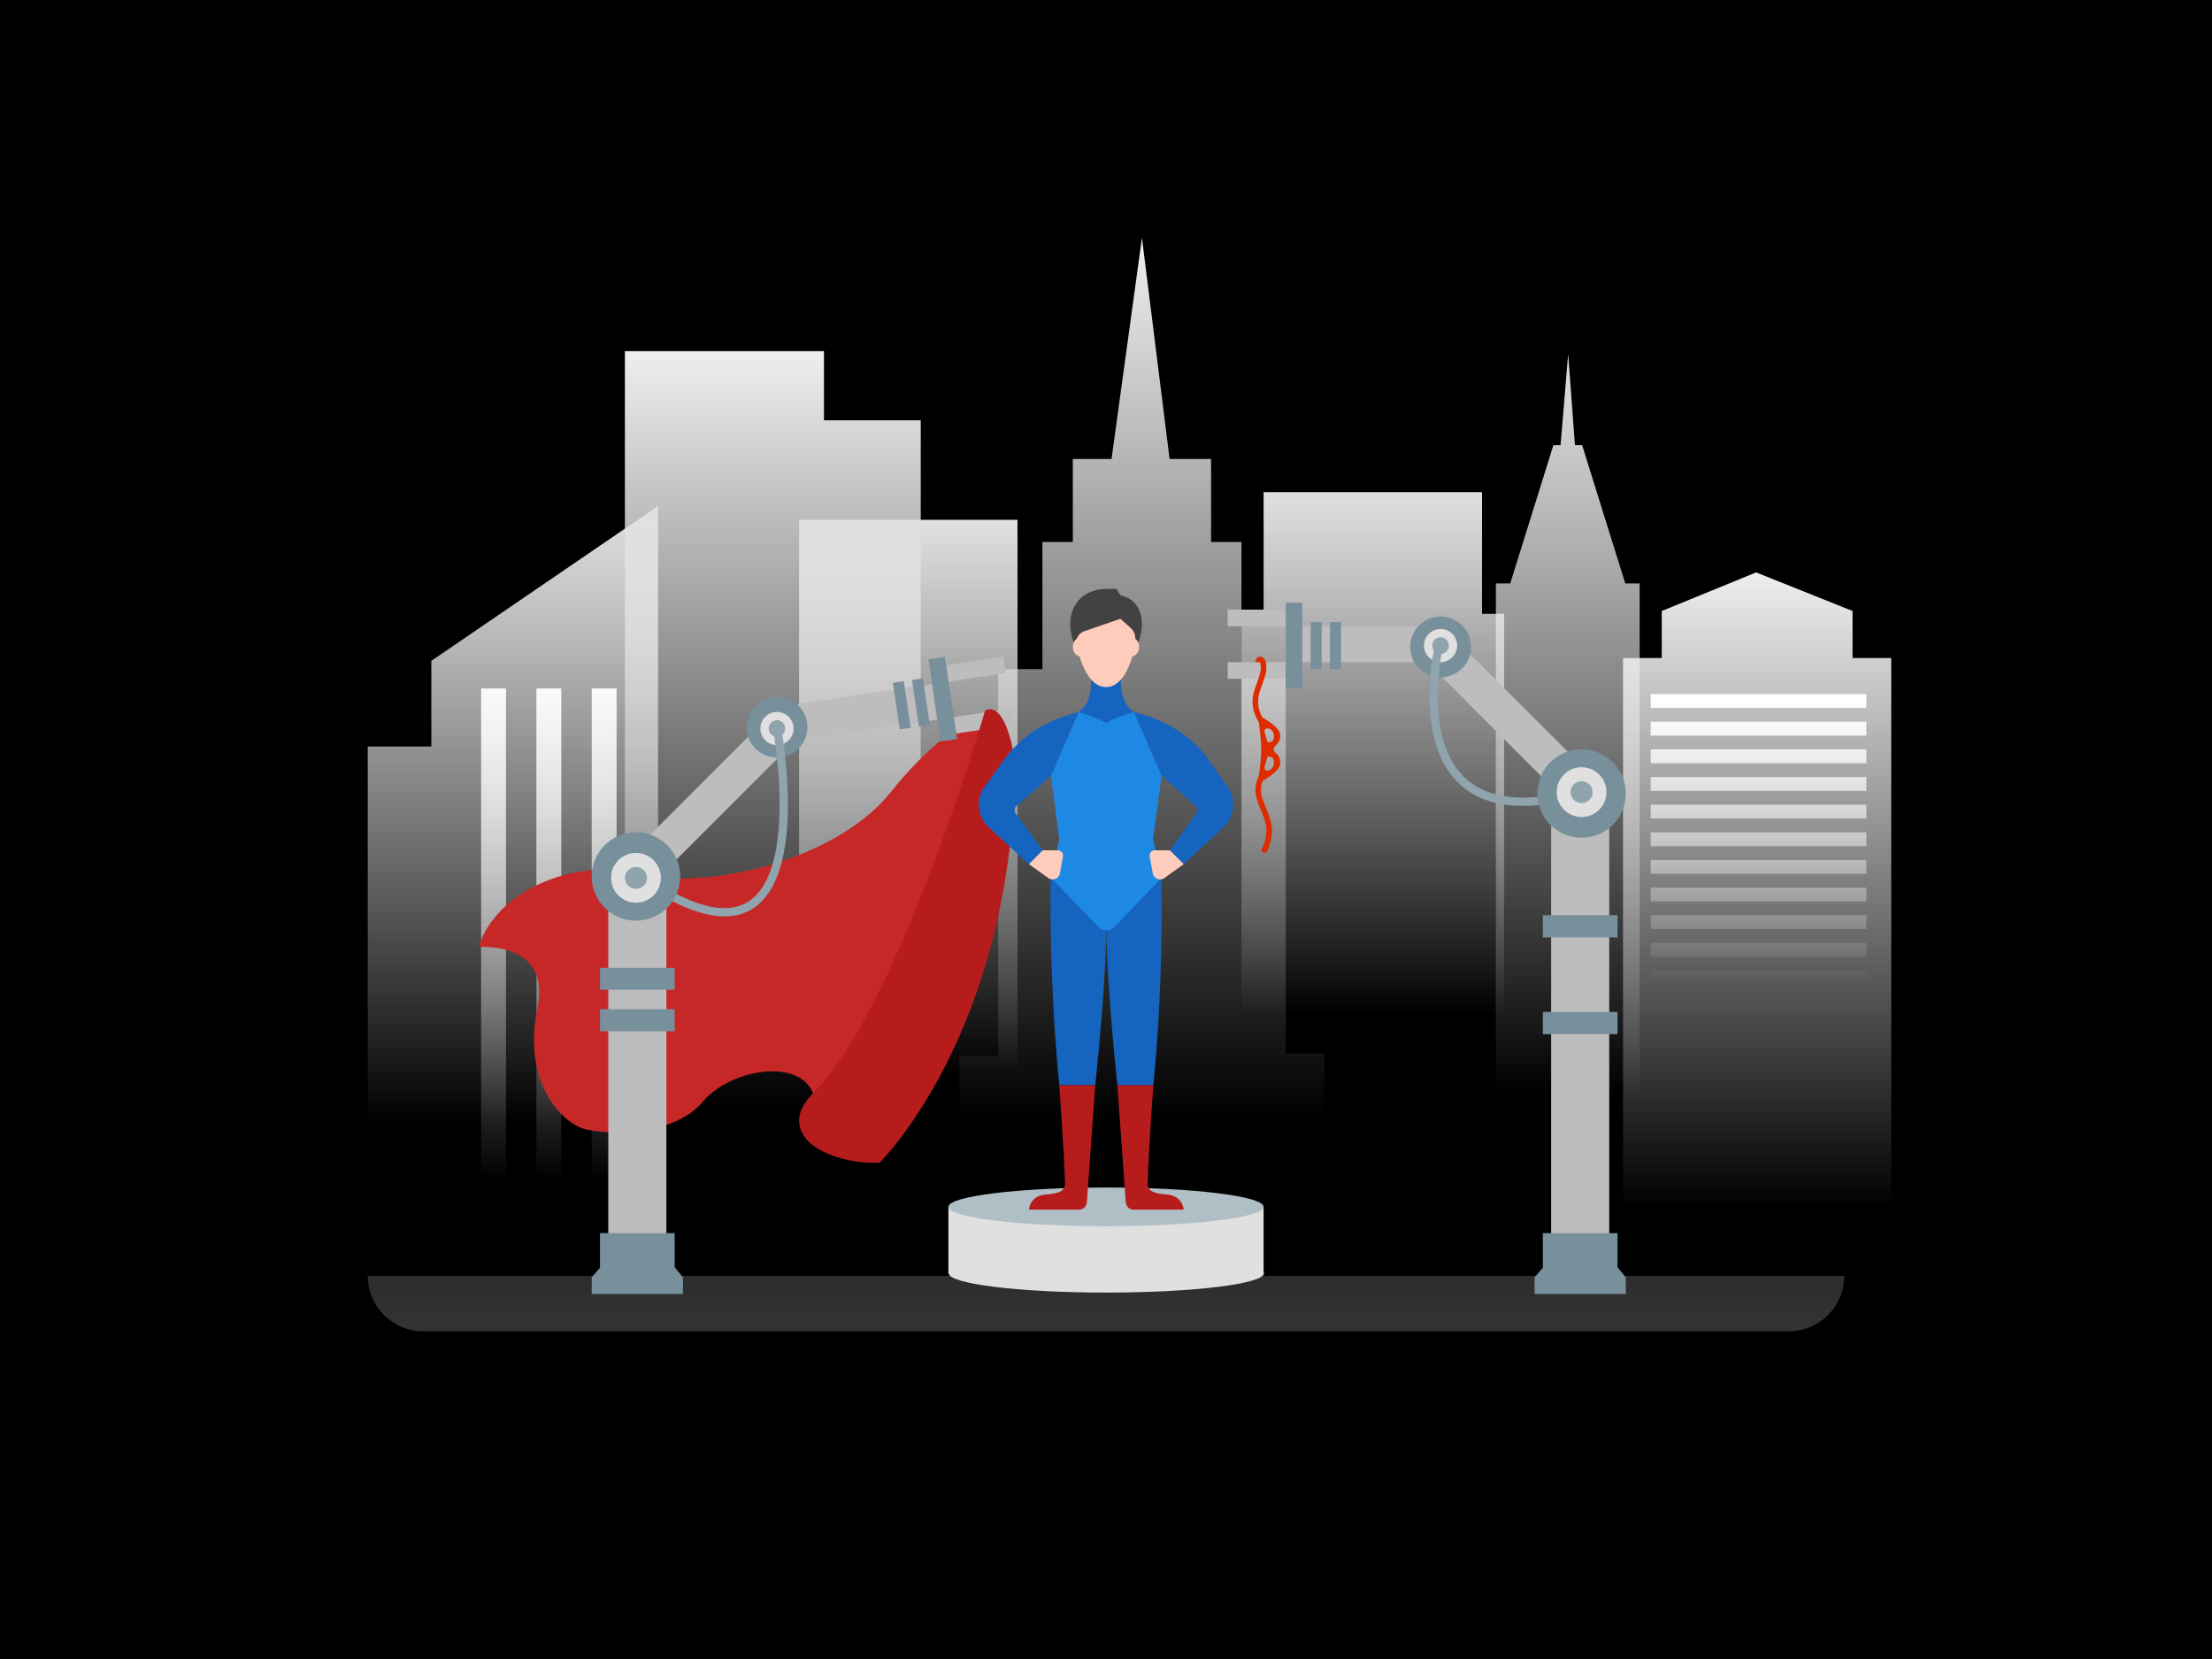
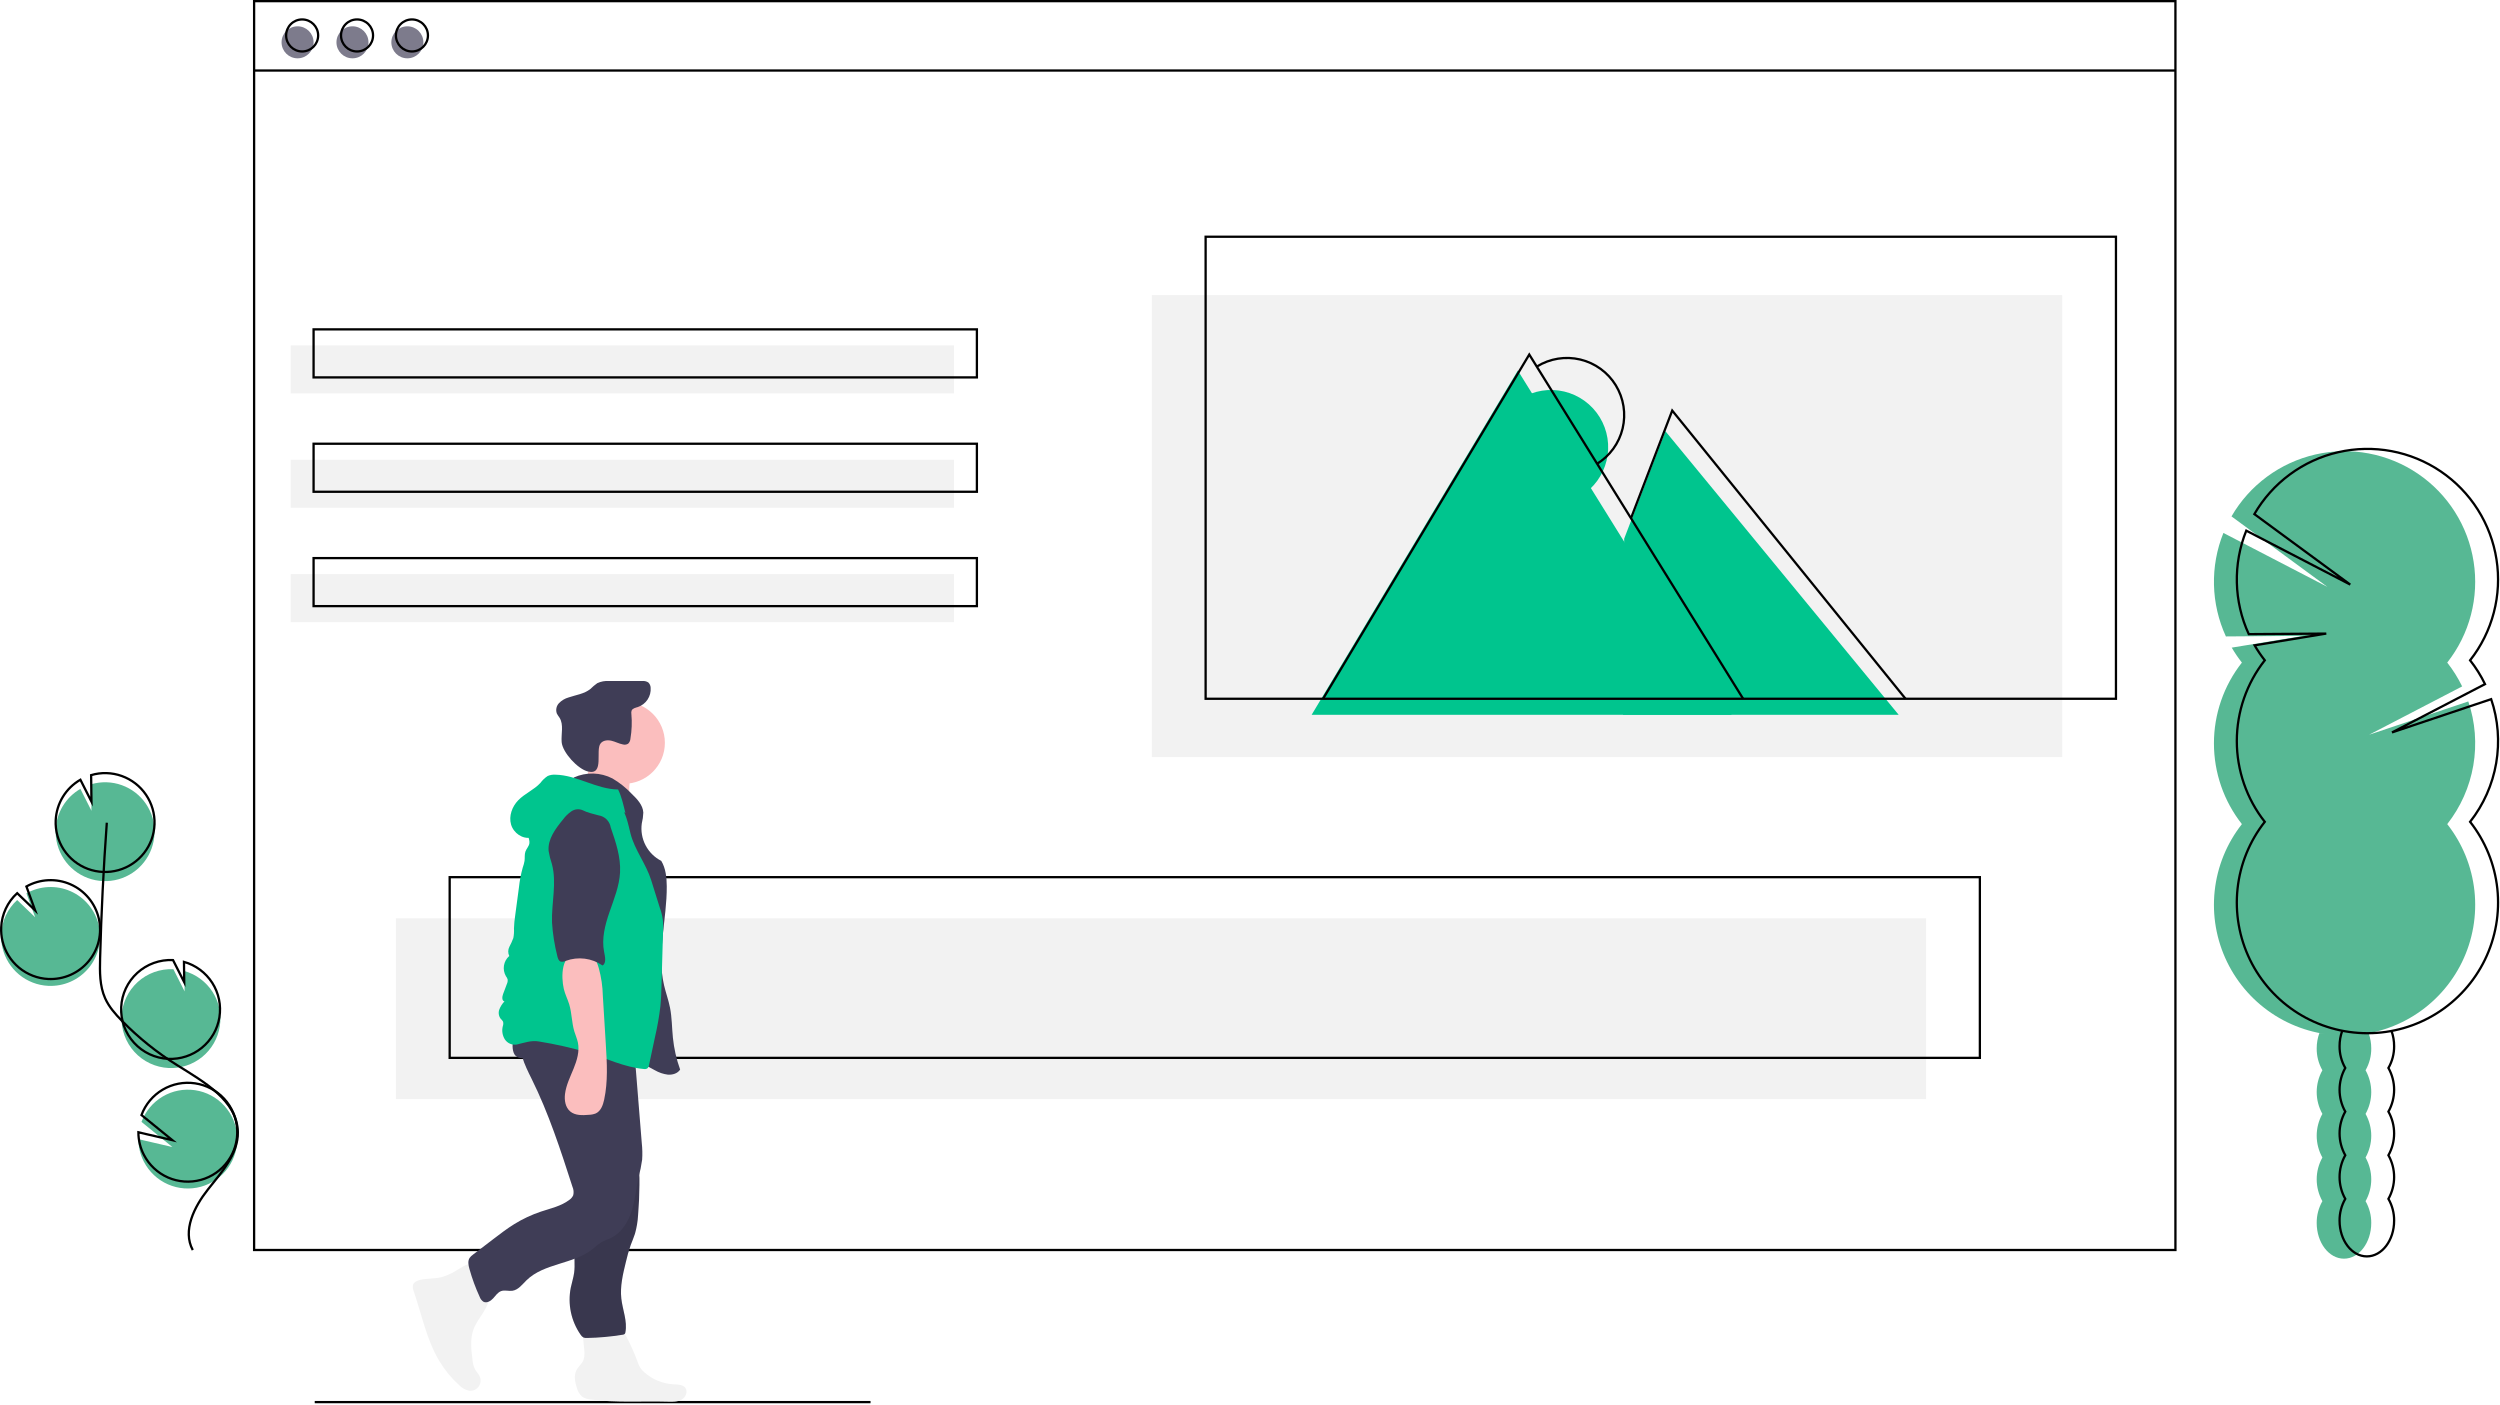
- <svg xmlns="http://www.w3.org/2000/svg" viewBox="0 0 800 600" class="w-2/3 mx-auto lg:mx-0 lg:w-5/12 lg:-mt-8 text-light-elevatedSurface dark:text-dark-elevatedSurface">
-   <path fill="currentColor" d="M0 0h800v600H0z" />
-   <linearGradient id="a" x1="496.5" x2="496.5" y1="-872.366" y2="-683.366" gradientTransform="matrix(1 0 0 -1 0 -505.3665)" gradientUnits="userSpaceOnUse">
-     <stop offset="0" stop-color="#fff" stop-opacity="0" />
-     <stop offset=".349" stop-color="#fafafa" stop-opacity=".349" />
-     <stop offset=".774" stop-color="#ebebeb" stop-opacity=".774" />
-     <stop offset="1" stop-color="#e0e0e0" />
-   </linearGradient>
-   <path fill="url(#a)" d="M536 222v-44h-79v44h-8v145h95V222z" />
-   <linearGradient id="b" x1="567" x2="567" y1="-901.366" y2="-633.408" gradientTransform="matrix(1 0 0 -1 0 -505.3665)" gradientUnits="userSpaceOnUse">
-     <stop offset="0" stop-color="#fff" stop-opacity="0" />
-     <stop offset=".349" stop-color="#fafafa" stop-opacity=".349" />
-     <stop offset=".774" stop-color="#ebebeb" stop-opacity=".774" />
-     <stop offset="1" stop-color="#e0e0e0" />
-   </linearGradient>
-   <path fill="url(#b)" d="M587.8 211l-15.6-50h-2.6l-2.451-32.959L564.4 161h-2.6l-15.6 50H541v185h52V211z" />
-   <linearGradient id="c" x1="279.5" x2="279.5" y1="-905.366" y2="-632.366" gradientTransform="matrix(1 0 0 -1 0 -505.3665)" gradientUnits="userSpaceOnUse">
-     <stop offset="0" stop-color="#fff" stop-opacity="0" />
-     <stop offset="1" stop-color="#eee" />
-   </linearGradient>
-   <path fill="url(#c)" d="M298 152v-25h-72v273h107V152z" />
-   <linearGradient id="d" x1="185.5" x2="185.5" y1="-911.366" y2="-688.366" gradientTransform="matrix(1 0 0 -1 0 -505.3665)" gradientUnits="userSpaceOnUse">
-     <stop offset="0" stop-color="#fff" stop-opacity="0" />
-     <stop offset=".349" stop-color="#fafafa" stop-opacity=".349" />
-     <stop offset=".774" stop-color="#ebebeb" stop-opacity=".774" />
-     <stop offset="1" stop-color="#e0e0e0" />
-   </linearGradient>
-   <path fill="url(#d)" d="M156 239v31h-23v136h105V183z" />
-   <linearGradient id="e" x1="413" x2="413" y1="-909.366" y2="-591.366" gradientTransform="matrix(1 0 0 -1 0 -505.3665)" gradientUnits="userSpaceOnUse">
-     <stop offset="0" stop-color="#fff" stop-opacity="0" />
-     <stop offset="1" stop-color="#eee" />
-   </linearGradient>
-   <path fill="url(#e)" d="M465 381V242h-16v-46h-11v-30h-15l-10-80-11 80h-14v30h-11v46h-16v140h-14v22h132v-23z" />
-   <linearGradient id="f" x1="328.5" x2="328.5" y1="-893.366" y2="-693.366" gradientTransform="matrix(1 0 0 -1 0 -505.3665)" gradientUnits="userSpaceOnUse">
-     <stop offset="0" stop-color="#fff" stop-opacity="0" />
-     <stop offset="1" stop-color="#e0e0e0" />
-   </linearGradient>
-   <path fill="url(#f)" d="M289 188h79v200h-79z" />
-   <linearGradient id="g" x1="198.5" x2="198.5" y1="-932.366" y2="-754.366" gradientTransform="matrix(1 0 0 -1 0 -505.3665)" gradientUnits="userSpaceOnUse">
-     <stop offset="0" stop-color="#fff" stop-opacity="0" />
-     <stop offset="1" stop-color="#fafafa" />
-   </linearGradient>
-   <path fill="url(#g)" d="M194 249h9v178h-9z" />
-   <linearGradient id="h" x1="178.5" x2="178.5" y1="-932.366" y2="-754.366" gradientTransform="matrix(1 0 0 -1 0 -505.3665)" gradientUnits="userSpaceOnUse">
-     <stop offset="0" stop-color="#fff" stop-opacity="0" />
-     <stop offset="1" stop-color="#fafafa" />
-   </linearGradient>
-   <path fill="url(#h)" d="M174 249h9v178h-9z" />
-   <linearGradient id="i" x1="218.5" x2="218.5" y1="-932.366" y2="-754.366" gradientTransform="matrix(1 0 0 -1 0 -505.3665)" gradientUnits="userSpaceOnUse">
-     <stop offset="0" stop-color="#fff" stop-opacity="0" />
-     <stop offset="1" stop-color="#fafafa" />
-   </linearGradient>
-   <path fill="url(#i)" d="M214 249h9v178h-9z" />
-   <linearGradient id="j" x1="400" x2="400" y1="-986.846" y2="-966.812" gradientTransform="matrix(1 0 0 -1 0 -505.3665)" gradientUnits="userSpaceOnUse">
-     <stop offset="0" stop-color="#fff" />
-     <stop offset="1" stop-color="#e0e0e0" />
-   </linearGradient>
-   <path fill="url(#j)" d="M667 461.445c0 11.064-8.966 20.034-20.026 20.034H153.026c-11.06 0-20.026-8.969-20.026-20.034h534z" opacity=".2" />
-   <linearGradient id="k" x1="635.5" x2="635.5" y1="-942.346" y2="-712.388" gradientTransform="matrix(1 0 0 -1 0 -505.3665)" gradientUnits="userSpaceOnUse">
-     <stop offset="0" stop-color="#fff" stop-opacity="0" />
-     <stop offset="1" stop-color="#eee" />
-   </linearGradient>
-   <path fill="url(#k)" d="M670 237.979v-17l-34.885-13.958L601 220.979v17h-14v199h97v-199z" />
-   <g>
-     <linearGradient id="l" x1="636" x2="636" y1="-861.054" y2="-757.721" gradientTransform="matrix(1 0 0 -1 0 -505.3665)" gradientUnits="userSpaceOnUse">
-       <stop offset="0" stop-color="#fff" stop-opacity="0" />
-       <stop offset="1" stop-color="#fff" />
-     </linearGradient>
-     <path fill="url(#l)" d="M597 251.021h78v5h-78z" />
-     <linearGradient id="m" x1="636" x2="636" y1="-861.054" y2="-757.721" gradientTransform="matrix(1 0 0 -1 0 -505.3665)" gradientUnits="userSpaceOnUse">
-       <stop offset="0" stop-color="#fff" stop-opacity="0" />
-       <stop offset="1" stop-color="#fff" />
-     </linearGradient>
-     <path fill="url(#m)" d="M597 261.021h78v5h-78z" />
-     <linearGradient id="n" x1="636" x2="636" y1="-861.054" y2="-757.721" gradientTransform="matrix(1 0 0 -1 0 -505.3665)" gradientUnits="userSpaceOnUse">
-       <stop offset="0" stop-color="#fff" stop-opacity="0" />
-       <stop offset="1" stop-color="#fff" />
-     </linearGradient>
-     <path fill="url(#n)" d="M597 271.021h78v5h-78z" />
-     <linearGradient id="o" x1="636" x2="636" y1="-861.054" y2="-757.721" gradientTransform="matrix(1 0 0 -1 0 -505.3665)" gradientUnits="userSpaceOnUse">
-       <stop offset="0" stop-color="#fff" stop-opacity="0" />
-       <stop offset="1" stop-color="#fff" />
-     </linearGradient>
-     <path fill="url(#o)" d="M597 281.021h78v5h-78z" />
-     <linearGradient id="p" x1="636" x2="636" y1="-861.054" y2="-757.721" gradientTransform="matrix(1 0 0 -1 0 -505.3665)" gradientUnits="userSpaceOnUse">
-       <stop offset="0" stop-color="#fff" stop-opacity="0" />
-       <stop offset="1" stop-color="#fff" />
-     </linearGradient>
-     <path fill="url(#p)" d="M597 291.02h78v5h-78z" />
-     <linearGradient id="q" x1="636" x2="636" y1="-861.054" y2="-757.721" gradientTransform="matrix(1 0 0 -1 0 -505.3665)" gradientUnits="userSpaceOnUse">
-       <stop offset="0" stop-color="#fff" stop-opacity="0" />
-       <stop offset="1" stop-color="#fff" />
-     </linearGradient>
-     <path fill="url(#q)" d="M597 301.02h78v5h-78z" />
-     <linearGradient id="r" x1="636" x2="636" y1="-861.054" y2="-757.721" gradientTransform="matrix(1 0 0 -1 0 -505.3665)" gradientUnits="userSpaceOnUse">
-       <stop offset="0" stop-color="#fff" stop-opacity="0" />
-       <stop offset="1" stop-color="#fff" />
-     </linearGradient>
-     <path fill="url(#r)" d="M597 311.02h78v5h-78z" />
-     <linearGradient id="s" x1="636" x2="636" y1="-861.054" y2="-757.721" gradientTransform="matrix(1 0 0 -1 0 -505.3665)" gradientUnits="userSpaceOnUse">
-       <stop offset="0" stop-color="#fff" stop-opacity="0" />
-       <stop offset="1" stop-color="#fff" />
-     </linearGradient>
-     <path fill="url(#s)" d="M597 321.02h78v5h-78z" />
-     <linearGradient id="t" x1="636" x2="636" y1="-861.054" y2="-757.721" gradientTransform="matrix(1 0 0 -1 0 -505.3665)" gradientUnits="userSpaceOnUse">
-       <stop offset="0" stop-color="#fff" stop-opacity="0" />
-       <stop offset="1" stop-color="#fff" />
-     </linearGradient>
-     <path fill="url(#t)" d="M597 331.02h78v5h-78z" />
-     <linearGradient id="u" x1="636" x2="636" y1="-861.054" y2="-757.721" gradientTransform="matrix(1 0 0 -1 0 -505.3665)" gradientUnits="userSpaceOnUse">
-       <stop offset="0" stop-color="#fff" stop-opacity="0" />
-       <stop offset="1" stop-color="#fff" />
-     </linearGradient>
-     <path fill="url(#u)" d="M597 341.02h78v5h-78z" />
-     <linearGradient id="v" x1="636" x2="636" y1="-861.054" y2="-757.721" gradientTransform="matrix(1 0 0 -1 0 -505.3665)" gradientUnits="userSpaceOnUse">
-       <stop offset="0" stop-color="#fff" stop-opacity="0" />
-       <stop offset="1" stop-color="#fff" />
-     </linearGradient>
-     <path fill="url(#v)" d="M597 351.02h78v5h-78z" />
-   </g>
-   <g>
-     <path fill="#e0e0e0" d="M343 436.479h114v24H343z" />
-     <ellipse cx="400" cy="436.479" fill="#b0bec5" rx="57" ry="7" />
-     <ellipse cx="400.115" cy="460.479" fill="#e0e0e0" rx="57" ry="7" />
-   </g>
-   <g>
-     <path fill="#bdbdbd" d="M471 226.479h47.471v13H471zM444 220.479h21v6h-21zM444 239.479h21v6h-21z" />
-     <path fill="#bdbdbd" d="M514.712 238.041l9.241-9.241 52.588 52.588-9.241 9.241z" />
-     <ellipse cx="521.013" cy="233.973" fill="#78909c" rx="11" ry="11" />
-     <circle cx="521" cy="233.479" r="6" fill="#e0e0e0" />
-     <path fill="#78909c" d="M474 225.021h4v16.959h-4zM481 224.979h4v17h-4zM465 217.979h6v31h-6z" />
-     <ellipse cx="521" cy="233.479" fill="#90a4ae" rx="3" ry="3" />
-     <path fill="none" stroke="#90a4ae" stroke-miterlimit="10" stroke-width="3" d="M520.631 232.479s-18.13 74.05 51.369 54.037" />
-     <path fill="#bdbdbd" d="M561 288.52h21v158.959h-21z" />
-     <circle cx="572" cy="286.979" r="16" fill="#78909c" />
-     <circle cx="572" cy="286.479" r="9" fill="#e0e0e0" />
-     <ellipse cx="572" cy="286.5" fill="#90a4ae" rx="4" ry="3.973" />
-     <path fill="#78909c" d="M558 330.979h27v8.041h-27zM558 365.979h27v8.041h-27zM588 467.979h-33v-6l3-3.5v-12.5h27v12.333l3 3.667z" />
-   </g>
-   <g>
-     <path fill="#dd2c00" d="M456.143 270.979c0 4.6-1.143 11.501-1.143 11.501h1.486s6.514-3.451 6.514-6.326v-.575c0-1.38-.686-2.53-1.714-3.335-.8-.575-.8-1.841 0-2.53 1.029-.805 1.714-2.07 1.714-3.335v-.575c0-2.875-6.514-6.326-6.514-6.326H455c0 .001 1.143 6.901 1.143 11.501zm2.286 2.645c1.714 0 2.286.575 2.286 2.07v.345c0 1.15-.8 2.185-1.829 2.646-.8.23-1.6-.345-1.6-1.15l1.143-3.911zm.457-10.12c1.143.345 1.829 1.38 1.829 2.646v.23c0 1.495-.571 2.07-2.286 2.07l-1.143-3.795c0-.922.8-1.496 1.6-1.151z" />
-     <path fill="none" stroke="#dd2c00" stroke-miterlimit="10" stroke-width="2" d="M456.038 260.479s-3.368-4.481-1.444-10.455c.974-3.023 2.406-6.22 2.406-8.464 0-3.983-2-3.435-2-2.081" />
-     <path fill="none" stroke="#dd2c00" stroke-linecap="round" stroke-miterlimit="10" stroke-width="2" d="M456.485 280.479c-5.485 9.969 6.89 14.344.795 27" />
-   </g>
-   <path fill="#c62828" d="M357.115 257.52s-15 4-35 29-66.865 35.522-90.865 29.522-52.135 6.478-58.135 26.478c0 0 26.378-2.292 21.26 22.147-5.562 26.562 8.74 41.853 17.74 43.853s32 2 42-10 35-16 40-3l20.948-11.853c-.001 0 48.052-128.147 42.052-126.147" />
-   <g>
-     <path fill="#bdbdbd" d="M225.652 311.382l52.588-52.588 9.241 9.241-52.588 52.588zM342.096 240.556l20.774-3.098.885 5.935-20.774 3.098z" />
-     <path fill="#bdbdbd" d="M280.31 255.837l56.737-8.461 1.925 12.908-56.737 8.461zM344.9 259.35l20.774-3.098.885 5.935-20.774 3.098zM220 328.479h21v128h-21z" />
-     <path fill="#78909c" d="M247 467.979h-33v-6l3-3.5v-12.5h27v12.333l3 3.667zM217 350.02h27v7.959h-27zM217 364.979h27v8h-27z" />
-     <ellipse cx="281.01" cy="262.978" fill="#78909c" rx="11" ry="11" />
-     <circle cx="281" cy="263.479" r="6" fill="#e0e0e0" />
-     <ellipse cx="281" cy="263.479" fill="#90a4ae" rx="3" ry="3" />
-     <path fill="none" stroke="#90a4ae" stroke-miterlimit="10" stroke-width="3" d="M280.898 262.479s19.719 103.788-50.283 53.89" />
-     <circle cx="230" cy="316.979" r="16" fill="#78909c" />
-     <circle cx="230" cy="317.479" r="9" fill="#e0e0e0" />
-     <ellipse cx="230" cy="317.5" fill="#90a4ae" rx="4" ry="3.973" />
-     <path fill="#78909c" d="M329.828 245.929l3.956-.59 2.508 16.818-3.956.59zM322.902 246.962l3.956-.59 2.508 16.818-3.956.59zM335.796 238.492l5.935-.885 4.425 29.676-5.935.885z" />
-   </g>
-   <path fill="#b71c1c" d="M356.115 257.52S325.117 364.157 294 395.479c-9.5 9.562-2.854 16.269-.885 18.041 9.885 7.959 25 7 25 7s47-46 49-142c.107-5.153-2.917-22-9-22-2 0-2 1-2 1z" />
-   <g>
-     <path fill="#1565c0" d="M380 317.479s-.674 28.449 2.115 64.006c.299 3.813.613 7.025 1 10.994h13c4-37.979 4-56.969 4-56.969v-17.99L380 317.479z" />
-     <path fill="#1565c0" d="M420 317.479s.938 28.04-1.898 63.86c-.289 3.653-.617 7.387-.987 11.181h-13c-4-38-4-57-4-57v-18l19.885-.041z" />
-     <path fill="#1e88e5" d="M420.115 280.491l-10-22.98c-4.94-.926-10-10.99-10-10.99s-5.06 10.064-10 10.99l-10 22.98 3 22.98-3 13.988 17.034 17.706c1.588 1.753 4.344 1.753 5.932 0l17.034-17.706-3.115-13.98 3.115-22.988z" />
-     <path fill="#b71c1c" d="M407.115 434.358s0 3.121 2.907 3.121h18.071s-.275-5.064-6.088-5.461c-7.891-.539-6.956-3.13-6.891-5.539.25-9.26 2-34 2-34h-13l3.001 41.879zM393.115 434.358s0 3.121-2.907 3.121h-18.071s.275-5.064 6.088-5.461c7.891-.539 6.956-3.13 6.891-5.539-.25-9.26-2-34-2-34h13l-3.001 41.879z" />
-     <path fill="#1565c0" d="M410.115 257.52c-7.041-5-4.163-16-4.163-16h-12.019s3.108 11-3.933 16c.634.155 7.041 2 10.058 4 3.016-2 9.654-3.844 10.057-4z" />
-     <path fill="#ffccbc" d="M423.13 307.52h-5.484c-1.184 0-2.078 1.074-1.863 2.239l1.129 6.111c.332 1.798 2.326 2.744 3.929 1.864l7.275-5.214-3.507-4.341c-.378-.419-.915-.659-1.479-.659zM377.1 307.52h5.484c1.184 0 2.078 1.074 1.863 2.239l-1.129 6.111c-.332 1.798-2.326 2.744-3.929 1.864l-7.275-5.214 3.507-4.341c.378-.419.915-.659 1.479-.659zM411 228.313c0 5.363-3 20.167-11 20.167s-11-14.805-11-20.167 4.925-9.71 11-9.71 11 4.347 11 9.71z" />
-     <path fill="#1565c0" d="M410.115 257.52c10.364 2.591 19.556 7.593 26.096 16.041l7.441 10.612c3.627 4.685 2.967 11.386-1.504 15.274l-14.034 13.073-5-5 9.478-13.244c.794-.916.569-2.327-.471-2.951l-12.008-10.805-9.998-23zM390.115 257.52c-10.364 2.591-19.556 7.593-26.096 16.041l-7.675 10.606c-3.627 4.685-2.967 11.386 1.504 15.274l14.268 13.079 5-5-9.712-13.25c-.794-.916-.569-2.327.471-2.951l12.242-10.799 9.998-23z" />
-     <path fill="#424242" d="M413 225.708c0-4.836-2.318-9.262-7.762-10.402L403.753 213h-3.713c-4.283 0-9.925 1.834-12.124 7.834-2.583 7.041 1.646 14.363 1.646 14.363l-.242-3.421c.172-1.59 1.247-2.939 2.76-3.46l13.118-4.527 3.668 3.255c.983.873 1.598 2.086 1.72 3.396l-.148 4.757c0-.002 2.562-4.531 2.562-9.489z" />
-     <ellipse cx="409" cy="233.979" fill="#ffccbc" rx="3" ry="3.5" />
-     <ellipse cx="391" cy="233.979" fill="#ffccbc" rx="3" ry="3.5" />
-   </g>
+ <svg xmlns="http://www.w3.org/2000/svg" width="1093" height="614" viewBox="0 0 1093 614" fill="none">
+   <path d="M130.097 25.5C133.963 25.5 137.097 22.366 137.097 18.5C137.097 14.634 133.963 11.5 130.097 11.5C126.231 11.5 123.097 14.634 123.097 18.5C123.097 22.366 126.231 25.5 130.097 25.5Z" fill="#7D7B8C" />
+   <path d="M154.097 25.5C157.963 25.5 161.097 22.366 161.097 18.5C161.097 14.634 157.963 11.5 154.097 11.5C150.231 11.5 147.097 14.634 147.097 18.5C147.097 22.366 150.231 25.5 154.097 25.5Z" fill="#7D7B8C" />
+   <path d="M178.097 25.5C181.963 25.5 185.097 22.366 185.097 18.5C185.097 14.634 181.963 11.5 178.097 11.5C174.231 11.5 171.097 14.634 171.097 18.5C171.097 22.366 174.231 25.5 178.097 25.5Z" fill="#7D7B8C" />
+   <path d="M842.097 401.5H173.097V480.5H842.097V401.5Z" fill="#F2F2F2" />
+   <path d="M901.596 129H503.596V331H901.596V129Z" fill="#F2F2F2" />
+   <path d="M573.455 312.5L663.597 162L757.097 312.5" fill="#00C58E" />
+   <path d="M710.098 235.5L728.098 188.5L830.098 312.5H709.598L710.098 235.5Z" fill="#00C58E" />
+   <path d="M691.145 216.826C693.947 215.112 696.384 212.862 698.315 210.205C700.247 207.548 701.637 204.537 702.404 201.343C703.171 198.149 703.302 194.835 702.788 191.59C702.274 188.346 701.126 185.234 699.409 182.434C697.692 179.634 695.44 177.199 692.781 175.269C690.123 173.34 687.11 171.953 683.916 171.188C680.721 170.423 677.407 170.295 674.163 170.812C670.919 171.329 667.809 172.479 665.01 174.199" fill="#00C58E" />
+   <path d="M1014.03 451.657C1013.25 453.812 1012.86 456.088 1012.86 458.381C1012.83 461.725 1013.69 465.017 1015.35 467.919C1013.72 470.833 1012.86 474.117 1012.86 477.457C1012.86 480.797 1013.72 484.081 1015.35 486.995C1013.72 489.91 1012.86 493.194 1012.86 496.534C1012.86 499.874 1013.72 503.158 1015.35 506.072C1013.72 508.986 1012.86 512.27 1012.86 515.61C1012.86 518.95 1013.72 522.234 1015.35 525.148C1013.69 528.05 1012.83 531.342 1012.86 534.687C1012.86 543.307 1018.2 550.295 1024.79 550.295C1031.37 550.295 1036.71 543.307 1036.71 534.687C1036.74 531.342 1035.88 528.05 1034.22 525.148C1035.85 522.234 1036.71 518.95 1036.71 515.61C1036.71 512.27 1035.85 508.986 1034.22 506.072C1035.85 503.158 1036.71 499.874 1036.71 496.534C1036.71 493.194 1035.85 489.91 1034.22 486.995C1035.85 484.081 1036.71 480.797 1036.71 477.457C1036.71 474.117 1035.85 470.833 1034.22 467.919C1035.88 465.017 1036.74 461.725 1036.71 458.381C1036.72 456.121 1036.33 453.877 1035.57 451.749" fill="#57B894" />
+   <path d="M980.156 289.681C978.527 287.608 977.043 285.424 975.715 283.145L1007.04 278L973.161 278.252C969.911 271.18 968.138 263.52 967.95 255.739C967.763 247.958 969.165 240.221 972.071 233L1017.53 256.581L975.606 225.766C979.533 218.979 984.816 213.073 991.126 208.417C997.435 203.761 1004.64 200.454 1012.28 198.702C1019.92 196.95 1027.84 196.79 1035.55 198.233C1043.26 199.677 1050.59 202.692 1057.08 207.09C1063.57 211.489 1069.09 217.177 1073.28 223.801C1077.48 230.424 1080.27 237.841 1081.47 245.589C1082.68 253.337 1082.28 261.251 1080.29 268.836C1078.31 276.422 1074.78 283.518 1069.93 289.681C1072.47 292.909 1074.66 296.401 1076.45 300.096L1035.78 321.224L1079.14 306.671C1082.19 315.671 1082.94 325.288 1081.33 334.653C1079.72 344.017 1075.8 352.833 1069.93 360.302C1076.56 368.726 1080.68 378.844 1081.83 389.5C1082.97 400.156 1081.1 410.92 1076.42 420.561C1071.73 430.201 1064.43 438.33 1055.35 444.017C1046.26 449.704 1035.76 452.719 1025.04 452.719C1014.33 452.719 1003.82 449.704 994.74 444.017C985.656 438.33 978.355 430.201 973.673 420.561C968.99 410.92 967.115 400.156 968.261 389.5C969.408 378.844 973.53 368.726 980.156 360.302C972.238 350.235 967.934 337.799 967.934 324.992C967.934 312.184 972.238 299.748 980.156 289.681Z" fill="#57B894" />
+   <path d="M417.097 151H127.097V172H417.097V151Z" fill="#F2F2F2" />
+   <path d="M417.097 201H127.097V222H417.097V201Z" fill="#F2F2F2" />
+   <path d="M417.097 251H127.097V272H417.097V251Z" fill="#F2F2F2" />
+   <path d="M21.104 431.017C24.449 431.175 27.784 430.555 30.848 429.205C33.912 427.854 36.62 425.81 38.759 423.235C40.898 420.659 42.41 417.622 43.175 414.362C43.94 411.103 43.938 407.71 43.168 404.451C42.398 401.193 40.882 398.158 38.739 395.585C36.596 393.012 33.885 390.973 30.819 389.627C27.754 388.281 24.417 387.665 21.073 387.828C17.729 387.992 14.468 388.93 11.549 390.568L15.368 401.034L7.51 393.489C3.296 397.341 0.784 402.708 0.526 408.411C0.427 410.412 0.611 412.416 1.074 414.365C2.148 418.941 4.685 423.042 8.299 426.047C11.914 429.052 16.409 430.797 21.104 431.017Z" fill="#57B894" />
+   <path d="M24.355 362.606C24.523 358.986 25.599 355.466 27.485 352.371C29.371 349.276 32.005 346.706 35.146 344.897L39.985 354.47L39.839 342.881C44.235 341.586 48.928 341.722 53.242 343.268C57.556 344.814 61.267 347.692 63.839 351.485C66.411 355.277 67.711 359.79 67.551 364.369C67.391 368.949 65.781 373.36 62.951 376.964C60.121 380.569 56.219 383.181 51.808 384.423C47.397 385.666 42.706 385.474 38.411 383.877C34.116 382.279 30.439 379.357 27.913 375.534C25.387 371.711 24.14 367.184 24.355 362.606Z" fill="#57B894" />
+   <path d="M73.739 466.931C79.042 467.178 84.25 465.466 88.372 462.12C92.493 458.774 95.239 454.029 96.087 448.789C96.934 443.548 95.824 438.179 92.967 433.705C90.11 429.231 85.707 425.964 80.596 424.527L80.709 433.433L75.815 423.746C75.796 423.743 75.776 423.742 75.756 423.742C72.921 423.61 70.086 424.037 67.416 425C64.745 425.963 62.29 427.442 60.191 429.354C58.093 431.265 56.391 433.572 55.183 436.141C53.976 438.71 53.286 441.492 53.153 444.328C53.021 447.164 53.448 449.998 54.411 452.668C55.374 455.339 56.853 457.794 58.765 459.893C60.676 461.992 62.983 463.693 65.552 464.901C68.121 466.109 70.903 466.798 73.739 466.931Z" fill="#57B894" />
+   <path d="M62.902 507.895C65.17 512.303 68.885 515.797 73.424 517.791C77.962 519.785 83.048 520.157 87.829 518.846C92.61 517.535 96.794 514.62 99.681 510.59C102.567 506.56 103.981 501.66 103.683 496.712C103.386 491.763 101.396 487.068 98.047 483.413C94.699 479.757 90.195 477.364 85.292 476.635C80.389 475.906 75.384 476.885 71.117 479.408C66.85 481.931 63.58 485.845 61.856 490.493L75.357 501.478L60.505 498.036C60.503 501.467 61.325 504.849 62.902 507.895Z" fill="#57B894" />
+   <path d="M1024.03 450.657C1023.25 452.812 1022.86 455.088 1022.86 457.381C1022.83 460.725 1023.69 464.017 1025.35 466.919C1023.72 469.833 1022.86 473.117 1022.86 476.457C1022.86 479.797 1023.72 483.081 1025.35 485.995C1023.72 488.91 1022.86 492.194 1022.86 495.534C1022.86 498.874 1023.72 502.158 1025.35 505.072C1023.72 507.986 1022.86 511.27 1022.86 514.61C1022.86 517.95 1023.72 521.234 1025.35 524.148C1023.69 527.05 1022.83 530.342 1022.86 533.687C1022.86 542.307 1028.2 549.295 1034.79 549.295C1041.37 549.295 1046.71 542.307 1046.71 533.687C1046.74 530.342 1045.88 527.05 1044.22 524.148C1045.85 521.234 1046.71 517.95 1046.71 514.61C1046.71 511.27 1045.85 507.986 1044.22 505.072C1045.85 502.158 1046.71 498.874 1046.71 495.534C1046.71 492.194 1045.85 488.91 1044.22 485.995C1045.85 483.081 1046.71 479.797 1046.71 476.457C1046.71 473.117 1045.85 469.833 1044.22 466.919C1045.88 464.017 1046.74 460.725 1046.71 457.381C1046.72 455.121 1046.33 452.877 1045.57 450.749" stroke="black" stroke-miterlimit="10" />
+   <path d="M990.156 288.681C988.527 286.608 987.043 284.424 985.715 282.145L1017.04 277L983.161 277.252C979.911 270.18 978.138 262.52 977.95 254.739C977.763 246.958 979.165 239.221 982.071 232L1027.53 255.581L985.606 224.766C989.533 217.979 994.816 212.073 1001.13 207.417C1007.44 202.761 1014.64 199.454 1022.28 197.702C1029.92 195.95 1037.84 195.79 1045.55 197.233C1053.26 198.677 1060.59 201.692 1067.08 206.09C1073.57 210.489 1079.09 216.177 1083.28 222.801C1087.48 229.424 1090.27 236.841 1091.47 244.589C1092.68 252.337 1092.28 260.251 1090.29 267.836C1088.31 275.422 1084.78 282.518 1079.93 288.681C1082.47 291.909 1084.66 295.401 1086.45 299.096L1045.78 320.224L1089.14 305.671C1092.19 314.671 1092.94 324.288 1091.33 333.653C1089.72 343.017 1085.8 351.833 1079.93 359.302C1086.56 367.726 1090.68 377.844 1091.83 388.5C1092.97 399.156 1091.1 409.92 1086.42 419.561C1081.73 429.201 1074.43 437.33 1065.35 443.017C1056.26 448.704 1045.76 451.719 1035.04 451.719C1024.33 451.719 1013.82 448.704 1004.74 443.017C995.656 437.33 988.355 429.201 983.673 419.561C978.99 409.92 977.115 399.156 978.261 388.5C979.408 377.844 983.53 367.726 990.156 359.302C982.238 349.235 977.934 336.799 977.934 323.992C977.934 311.184 982.238 298.748 990.156 288.681Z" stroke="black" stroke-miterlimit="10" />
+   <path d="M951.097 0.5H111.097V546.5H951.097V0.5Z" stroke="black" stroke-miterlimit="10" />
+   <path d="M111.097 30.835H951.097" stroke="black" stroke-miterlimit="10" />
+   <path d="M132.097 22.5C135.963 22.5 139.097 19.366 139.097 15.5C139.097 11.634 135.963 8.5 132.097 8.5C128.231 8.5 125.097 11.634 125.097 15.5C125.097 19.366 128.231 22.5 132.097 22.5Z" stroke="black" stroke-miterlimit="10" />
+   <path d="M156.097 22.5C159.963 22.5 163.097 19.366 163.097 15.5C163.097 11.634 159.963 8.5 156.097 8.5C152.231 8.5 149.097 11.634 149.097 15.5C149.097 19.366 152.231 22.5 156.097 22.5Z" stroke="black" stroke-miterlimit="10" />
+   <path d="M180.097 22.5C183.963 22.5 187.097 19.366 187.097 15.5C187.097 11.634 183.963 8.5 180.097 8.5C176.231 8.5 173.097 11.634 173.097 15.5C173.097 19.366 176.231 22.5 180.097 22.5Z" stroke="black" stroke-miterlimit="10" />
+   <path d="M427.097 144H137.097V165H427.097V144Z" stroke="black" stroke-miterlimit="10" />
+   <path d="M427.097 194H137.097V215H427.097V194Z" stroke="black" stroke-miterlimit="10" />
+   <path d="M427.097 244H137.097V265H427.097V244Z" stroke="black" stroke-miterlimit="10" />
+   <path d="M925.096 103.5H527.096V305.5H925.096V103.5Z" stroke="black" stroke-miterlimit="10" />
+   <path d="M865.597 383.5H196.597V462.5H865.597V383.5Z" stroke="black" stroke-miterlimit="10" />
+   <path d="M578.455 305.5L668.597 155L762.097 305.5" stroke="black" stroke-miterlimit="10" />
+   <path d="M713.098 226.5L731.098 179.5L833.098 305.5" stroke="black" stroke-miterlimit="10" />
+   <path d="M698.145 202.826C700.947 201.112 703.384 198.862 705.315 196.205C707.247 193.548 708.637 190.537 709.404 187.343C710.171 184.149 710.302 180.835 709.788 177.59C709.274 174.346 708.126 171.234 706.409 168.434C704.692 165.634 702.44 163.199 699.781 161.269C697.123 159.34 694.11 157.953 690.916 157.188C687.721 156.423 684.407 156.295 681.163 156.812C677.919 157.329 674.809 158.479 672.01 160.199" stroke="black" stroke-miterlimit="10" />
+   <path d="M84.282 546.531C79.698 538.045 84.899 527.643 90.876 520.075C96.854 512.507 104.139 504.632 103.984 494.989C103.762 481.131 89.052 472.947 77.299 465.6C68.579 460.148 60.535 453.681 53.338 446.334C50.452 443.389 47.663 440.239 45.975 436.476C43.544 431.058 43.612 424.894 43.765 418.957C44.276 399.181 45.253 379.425 46.696 359.688" stroke="black" stroke-miterlimit="10" />
+   <path d="M21.104 428.017C24.449 428.175 27.784 427.555 30.848 426.205C33.912 424.854 36.62 422.81 38.759 420.235C40.898 417.659 42.41 414.622 43.175 411.362C43.94 408.103 43.938 404.71 43.168 401.451C42.398 398.193 40.882 395.158 38.739 392.585C36.596 390.012 33.885 387.973 30.819 386.627C27.754 385.281 24.417 384.665 21.073 384.828C17.729 384.992 14.468 385.93 11.549 387.568L15.368 398.034L7.51 390.489C3.296 394.341 0.784 399.708 0.526 405.411C0.427 407.412 0.611 409.416 1.074 411.365C2.148 415.941 4.685 420.042 8.299 423.047C11.914 426.052 16.409 427.797 21.104 428.017Z" stroke="black" stroke-miterlimit="10" />
+   <path d="M24.355 358.606C24.523 354.986 25.599 351.466 27.485 348.371C29.371 345.276 32.005 342.706 35.146 340.897L39.985 350.47L39.839 338.881C44.235 337.586 48.928 337.722 53.242 339.268C57.556 340.814 61.267 343.692 63.839 347.485C66.411 351.277 67.711 355.79 67.551 360.369C67.391 364.949 65.781 369.36 62.951 372.964C60.121 376.569 56.219 379.181 51.808 380.423C47.397 381.666 42.706 381.474 38.411 379.877C34.116 378.279 30.439 375.357 27.913 371.534C25.387 367.711 24.14 363.184 24.355 358.606Z" stroke="black" stroke-miterlimit="10" />
+   <path d="M73.573 462.931C78.876 463.178 84.084 461.466 88.206 458.12C92.327 454.774 95.073 450.029 95.921 444.789C96.768 439.548 95.658 434.179 92.801 429.705C89.944 425.231 85.541 421.964 80.43 420.527L80.543 429.433L75.649 419.746C75.63 419.743 75.61 419.742 75.59 419.742C72.754 419.61 69.92 420.037 67.25 421C64.579 421.963 62.124 423.442 60.026 425.354C55.787 429.214 53.255 434.601 52.987 440.328C52.855 443.164 53.282 445.998 54.245 448.668C55.208 451.339 56.687 453.794 58.599 455.893C62.459 460.132 67.846 462.663 73.573 462.931Z" stroke="black" stroke-miterlimit="10" />
+   <path d="M62.902 504.895C65.17 509.303 68.885 512.797 73.424 514.791C77.962 516.785 83.048 517.157 87.829 515.846C92.61 514.535 96.794 511.62 99.681 507.59C102.567 503.56 103.981 498.66 103.683 493.712C103.386 488.763 101.396 484.068 98.047 480.413C94.699 476.757 90.195 474.364 85.292 473.635C80.389 472.906 75.384 473.885 71.117 476.408C66.85 478.931 63.58 482.845 61.856 487.493L75.357 498.478L60.505 495.036C60.503 498.467 61.325 501.849 62.902 504.895Z" stroke="black" stroke-miterlimit="10" />
+   <path d="M137.597 613H380.597" stroke="black" stroke-miterlimit="10" />
+   <path d="M198.405 556.123C196.8 557.017 195.106 557.742 193.351 558.287C190.213 559.145 186.858 558.83 183.688 559.562C182.39 559.862 180.977 560.488 180.564 561.755C180.37 562.719 180.49 563.721 180.906 564.612C184.409 574.883 186.521 585.788 192.107 595.092C194.455 598.999 197.369 602.537 200.755 605.59C201.933 606.845 203.475 607.7 205.164 608.034C205.948 608.117 206.739 607.991 207.459 607.671C208.179 607.35 208.801 606.845 209.263 606.206C209.725 605.568 210.011 604.819 210.091 604.035C210.171 603.251 210.043 602.46 209.719 601.742C209.218 600.629 208.287 599.766 207.687 598.704C207.035 597.35 206.654 595.883 206.562 594.384C206.01 589.991 205.479 585.4 207.001 581.242C208.022 578.453 209.894 576.076 211.454 573.55C213.014 571.023 214.31 568.128 213.963 565.179C213.611 563.177 212.842 561.271 211.708 559.584C210.668 557.84 208.615 553.152 206.527 552.57C204.36 551.965 200.295 555.154 198.405 556.123Z" fill="#F2F2F2" />
+   <path d="M255.529 591.601C255.561 592.595 255.423 593.587 255.119 594.534C254.465 596.26 252.844 597.442 252.006 599.087C250.842 601.374 251.369 604.138 252.141 606.586C252.497 608.167 253.343 609.595 254.559 610.666C255.67 611.355 256.934 611.76 258.239 611.845C269.385 613.387 280.707 612.502 291.955 612.825C294.005 612.884 296.176 612.956 297.965 611.954C299.755 610.952 300.861 608.434 299.644 606.783C298.551 605.301 296.39 605.314 294.551 605.227C289.76 604.984 285.199 603.105 281.627 599.903C280.922 599.301 280.311 598.598 279.814 597.816C279.431 597.123 279.114 596.395 278.866 595.643C277.289 591.372 275.413 587.217 273.252 583.21C272.746 582.032 271.907 581.027 270.838 580.32C270.015 579.945 269.122 579.751 268.218 579.748C265.415 579.566 258.155 578.612 255.988 580.792C253.985 582.806 255.573 589.043 255.529 591.601Z" fill="#F2F2F2" />
+   <path d="M272.779 342.671C282.669 342.671 290.686 334.654 290.686 324.765C290.686 314.875 282.669 306.858 272.779 306.858C262.89 306.858 254.873 314.875 254.873 324.765C254.873 334.654 262.89 342.671 272.779 342.671Z" fill="#FBBEBE" />
+   <path d="M256.61 339.55C255.636 342.463 253.695 344.955 251.109 346.613L275.875 351.665C274.977 348.051 274.859 344.286 275.528 340.622C275.774 339.735 275.824 338.806 275.676 337.898C275.21 336.101 273.188 335.236 271.378 334.823C266.858 333.793 262.861 333.24 258.66 331.244C257.377 333.442 257.556 337.016 256.61 339.55Z" fill="#FBBEBE" />
+   <path d="M250.903 339.909C253.567 338.703 256.469 338.117 259.393 338.193C262.316 338.27 265.184 339.007 267.782 340.35C270.878 342.175 273.702 344.427 276.169 347.041C278.55 349.338 281.09 351.968 281.259 355.271C281.201 356.873 280.976 358.465 280.589 360.02C280.135 363.293 280.712 366.626 282.237 369.557C283.763 372.488 286.163 374.872 289.105 376.378C291.072 379.655 291.478 383.626 291.508 387.449C291.623 401.932 287.053 416.594 290.315 430.705C291.081 434.018 292.269 437.228 292.931 440.563C293.788 444.883 293.746 449.326 294.194 453.708C294.68 458.453 295.741 463.121 297.354 467.61C296.276 469.324 294.033 469.981 292.013 469.842C289.998 469.587 288.056 468.928 286.302 467.904C277.573 463.438 269.579 457.548 260.539 453.753C254.559 451.241 248.187 449.677 242.385 446.777C236.583 443.876 231.187 439.273 229.413 433.034C228.765 430.301 228.477 427.496 228.557 424.689C228.381 412.877 228.217 400.936 230.788 389.405C233.055 379.237 237.426 369.51 238.38 359.136C238.69 355.759 238.697 352.144 240.583 349.326C243.25 345.343 249.008 344.312 250.903 339.909Z" fill="#3F3D56" />
+   <path d="M262.595 325.017C263.65 323.641 265.685 323.454 267.371 323.861C269.057 324.268 270.611 325.136 272.313 325.466C272.7 325.576 273.106 325.604 273.504 325.548C273.903 325.492 274.285 325.354 274.627 325.142C275.222 324.556 275.578 323.769 275.625 322.935C276.221 319.387 276.361 315.778 276.04 312.194C275.951 311.691 275.985 311.175 276.138 310.688C276.559 309.672 277.845 309.431 278.895 309.105C280.628 308.519 282.116 307.373 283.125 305.847C284.133 304.321 284.605 302.503 284.465 300.68C284.439 299.805 284.071 298.975 283.441 298.368C282.645 297.862 281.701 297.638 280.762 297.732C275.948 297.694 271.135 297.695 266.321 297.736C264.537 297.603 262.748 297.929 261.124 298.683C260.054 299.45 259.046 300.3 258.108 301.224C255.435 303.381 251.819 303.82 248.566 304.926C246.978 305.378 245.536 306.238 244.384 307.42C243.818 308.019 243.432 308.765 243.269 309.572C243.106 310.38 243.172 311.217 243.461 311.989C243.81 312.612 244.199 313.211 244.627 313.783C246.546 316.851 245.269 320.83 245.555 324.437C245.913 328.941 252.578 336.248 257.098 337.314C264.395 339.035 260.18 327.974 262.595 325.017Z" fill="#3F3D56" />
+   <path d="M252.487 522.499C253.092 525.766 253.391 529.082 253.381 532.405C253.16 537.036 251.49 541.498 251.181 546.124C250.951 549.579 251.484 553.071 251.004 556.5C250.697 558.696 249.981 560.813 249.538 562.986C248.836 566.526 248.855 570.172 249.596 573.704C250.336 577.236 251.782 580.583 253.847 583.543C254.15 584.05 254.581 584.468 255.097 584.755C255.592 584.939 256.122 585.009 256.647 584.96C261.859 584.854 267.057 584.382 272.202 583.547C272.579 583.531 272.936 583.374 273.201 583.106C273.317 582.928 273.391 582.727 273.418 582.516C274.372 577.612 272.196 572.694 271.643 567.729C271.052 562.427 272.325 557.113 273.587 551.93C274.16 549.373 274.875 546.85 275.73 544.373C276.341 542.706 277.078 541.085 277.607 539.391C278.356 536.729 278.812 533.993 278.968 531.232C279.335 526.875 279.529 522.508 279.551 518.131C279.676 513.983 279.331 509.835 278.522 505.765C277.362 500.612 274.985 495.827 272.629 491.1C271.37 491.402 270.187 491.964 269.157 492.75C266.122 494.716 262.952 496.467 259.671 497.991C257.467 499.014 253.169 499.742 251.77 501.875C250.39 503.979 251.28 508.272 251.386 510.592C251.567 514.575 251.934 518.544 252.487 522.499Z" fill="#3F3D56" />
+   <path opacity="0.1" d="M252.487 522.499C253.092 525.766 253.391 529.082 253.381 532.405C253.16 537.036 251.49 541.498 251.181 546.124C250.951 549.579 251.484 553.071 251.004 556.5C250.697 558.696 249.981 560.813 249.538 562.986C248.836 566.526 248.855 570.172 249.596 573.704C250.336 577.236 251.782 580.583 253.847 583.543C254.15 584.05 254.581 584.468 255.097 584.755C255.592 584.939 256.122 585.009 256.647 584.96C261.859 584.854 267.057 584.382 272.202 583.547C272.579 583.531 272.936 583.374 273.201 583.106C273.317 582.928 273.391 582.727 273.418 582.516C274.372 577.612 272.196 572.694 271.643 567.729C271.052 562.427 272.325 557.113 273.587 551.93C274.16 549.373 274.875 546.85 275.73 544.373C276.341 542.706 277.078 541.085 277.607 539.391C278.356 536.729 278.812 533.993 278.968 531.232C279.335 526.875 279.529 522.508 279.551 518.131C279.676 513.983 279.331 509.835 278.522 505.765C277.362 500.612 274.985 495.827 272.629 491.1C271.37 491.402 270.187 491.964 269.157 492.75C266.122 494.716 262.952 496.467 259.671 497.991C257.467 499.014 253.169 499.742 251.77 501.875C250.39 503.979 251.28 508.272 251.386 510.592C251.567 514.575 251.934 518.544 252.487 522.499Z" fill="black" />
+   <path d="M228.279 452.255C225.901 458.657 229.396 465.575 232.433 471.692C239.914 486.763 245.109 502.843 250.277 518.856C250.793 520.015 250.913 521.313 250.619 522.548C250.247 523.389 249.642 524.106 248.875 524.616C245.312 527.322 240.775 528.286 236.531 529.702C232.429 531.071 228.501 532.913 224.825 535.19C221.749 537.096 218.868 539.296 215.992 541.492L206.839 548.483C206.246 548.883 205.728 549.385 205.309 549.964C204.426 551.349 204.788 553.157 205.227 554.74C206.391 558.93 207.89 563.021 209.709 566.971C210.008 567.837 210.578 568.584 211.334 569.101C212.763 569.869 214.51 568.851 215.601 567.651C216.692 566.45 217.636 564.957 219.174 564.442C220.71 563.927 222.401 564.55 224.005 564.325C226.6 563.961 228.323 561.57 230.193 559.735C237.835 552.238 250.593 552.782 258.999 546.154C260.214 545.066 261.501 544.061 262.85 543.146C264.271 542.306 265.883 541.845 267.357 541.102C271.842 538.844 274.661 534.175 276.171 529.387C277.681 524.598 278.112 519.544 279.197 514.641C279.868 512.133 280.385 509.587 280.747 507.016C280.907 504.613 280.855 502.2 280.59 499.807L277.557 462.285C277.31 459.23 277.063 456.171 276.583 453.144C267.575 453.466 258.573 453.829 249.56 453.935C242.388 454.02 235.084 454.521 228.279 452.255Z" fill="#3F3D56" />
+   <path d="M224.967 461.032C226.189 462.997 229.163 462.957 231.211 461.879C233.259 460.802 234.85 458.992 236.903 457.923C239.662 456.488 242.926 456.542 246.035 456.63C250.956 456.769 255.938 456.917 260.673 458.265C265.57 459.66 270.338 462.346 275.402 461.81C275.846 461.81 276.284 461.712 276.686 461.523C277.087 461.335 277.443 461.06 277.727 460.719C278.008 460.179 278.14 459.575 278.109 458.967L278.275 454.542C278.377 453.777 278.254 452.999 277.923 452.302C277.498 451.722 276.915 451.276 276.244 451.017C269.037 447.528 260.816 446.878 252.813 446.604C248.745 446.465 244.675 446.407 240.603 446.432C237.148 446.453 233 445.953 229.641 446.876C225.132 448.115 222.679 457.354 224.967 461.032Z" fill="#3F3D56" />
+   <path d="M270.226 345.161C260.782 345.077 252.223 338.844 242.78 338.692C241.639 338.613 240.496 338.81 239.447 339.267C238.216 340.079 237.139 341.104 236.267 342.294C233.474 345.318 229.431 346.932 226.562 349.884C223.873 352.651 222.377 356.774 223.439 360.484C224.501 364.194 228.508 367.04 232.263 366.148C233.776 361.252 236.898 357.01 241.123 354.11C243.322 352.7 245.639 351.483 248.048 350.475C252.292 348.552 257.038 346.592 261.469 348.033C263.104 348.651 264.644 349.491 266.048 350.53L273.436 355.493C272.575 352.098 271.801 348.29 270.226 345.161Z" fill="#00C58E" />
+   <path d="M231.176 362.866C229.922 364.431 231.728 366.698 231.452 368.684C231.268 370.003 230.182 371.011 229.73 372.264C229.262 373.562 229.51 375 229.332 376.368C229.154 377.363 228.89 378.341 228.544 379.291C227.749 382.128 227.193 385.028 226.884 387.959L225.231 400.303C224.944 402.161 224.77 404.035 224.708 405.914C224.792 407.318 224.698 408.727 224.429 410.108C223.942 411.417 223.366 412.692 222.707 413.924C222.382 414.544 222.207 415.232 222.196 415.933C222.185 416.633 222.339 417.326 222.646 417.956C221.423 419.027 220.608 420.488 220.339 422.091C220.07 423.695 220.364 425.342 221.17 426.753C221.499 427.175 221.755 427.648 221.93 428.153C222.026 428.859 221.909 429.578 221.596 430.217L219.924 434.671C219.496 435.811 219.361 437.547 220.551 437.807C219.565 438.83 218.798 440.042 218.294 441.371C218.05 442.038 217.977 442.755 218.082 443.458C218.187 444.16 218.466 444.825 218.895 445.391C219.31 445.755 219.664 446.185 219.942 446.662C220.106 447.327 220.063 448.026 219.821 448.666C219.571 449.639 219.523 450.652 219.68 451.644C219.836 452.636 220.194 453.586 220.732 454.434C221.288 455.271 222.077 455.928 223.001 456.324C223.925 456.72 224.944 456.838 225.934 456.664C229.278 455.91 232.282 454.719 235.654 455.338C242.941 456.516 250.146 458.157 257.225 460.252C265.249 462.814 273.019 466.571 281.405 467.36C281.956 467.472 282.53 467.383 283.022 467.108C283.449 466.703 283.715 466.157 283.77 465.571L286.361 453.418C287.406 448.928 288.201 444.383 288.744 439.805C289.039 436.85 289.123 433.879 289.207 430.911L289.875 407.284C290.188 403.802 289.724 400.294 288.515 397.013L284.673 384.747C282.48 377.747 277.45 371.54 275.659 364.427C274.526 359.925 273.688 355.093 270.649 351.584C266.315 346.582 258.817 345.804 252.255 346.664C249.268 346.939 246.368 347.822 243.736 349.26C240.77 351.038 238.586 353.839 236.473 356.575C234.731 358.83 232.958 360.643 231.176 362.866Z" fill="#00C58E" />
+   <path d="M246.499 432.359C247.039 434.69 248.175 436.84 248.87 439.13C250.034 442.967 249.935 447.099 251.098 450.937C251.586 452.548 252.292 454.094 252.642 455.741C253.459 459.579 252.267 463.549 250.786 467.183C249.306 470.817 247.503 474.4 247.022 478.294C246.683 481.037 247.17 484.135 249.284 485.915C251.479 487.763 254.669 487.638 257.527 487.392C258.554 487.363 259.567 487.152 260.519 486.769C262.705 485.734 263.626 483.147 264.137 480.783C265.85 472.861 265.361 464.65 264.863 456.56L263.561 435.404C263.476 431.299 262.88 427.22 261.787 423.262C261.331 421.84 260.535 418.965 259.235 418.056C257.948 417.157 254.273 417.117 252.679 417.042C245.203 416.691 245.287 427.126 246.499 432.359Z" fill="#FBBEBE" />
+   <path d="M254.782 354.244C253.991 353.897 253.124 353.755 252.263 353.832C251.402 353.908 250.574 354.199 249.856 354.68C248.431 355.656 247.183 356.867 246.165 358.263C242.866 362.29 239.373 366.912 239.863 372.095C240.181 374.021 240.66 375.917 241.295 377.763C243.507 386.032 241.061 394.777 241.341 403.331C241.657 408.27 242.43 413.169 243.65 417.965C243.869 418.95 244.219 420.091 245.172 420.423C245.922 420.567 246.699 420.446 247.371 420.082C250.011 419.107 252.847 418.781 255.64 419.133C258.433 419.485 261.1 420.504 263.416 422.105C265.186 421.16 264.523 418.172 264.126 416.205C262.946 410.361 264.547 404.331 266.492 398.694C268.436 393.058 270.762 387.428 271.084 381.474C271.449 374.728 269.213 368.144 267.006 361.758C266.796 360.423 266.164 359.189 265.203 358.238C264.243 357.287 263.003 356.668 261.665 356.471C259.321 355.778 256.948 355.378 254.782 354.244Z" fill="#3F3D56" />
</svg>
